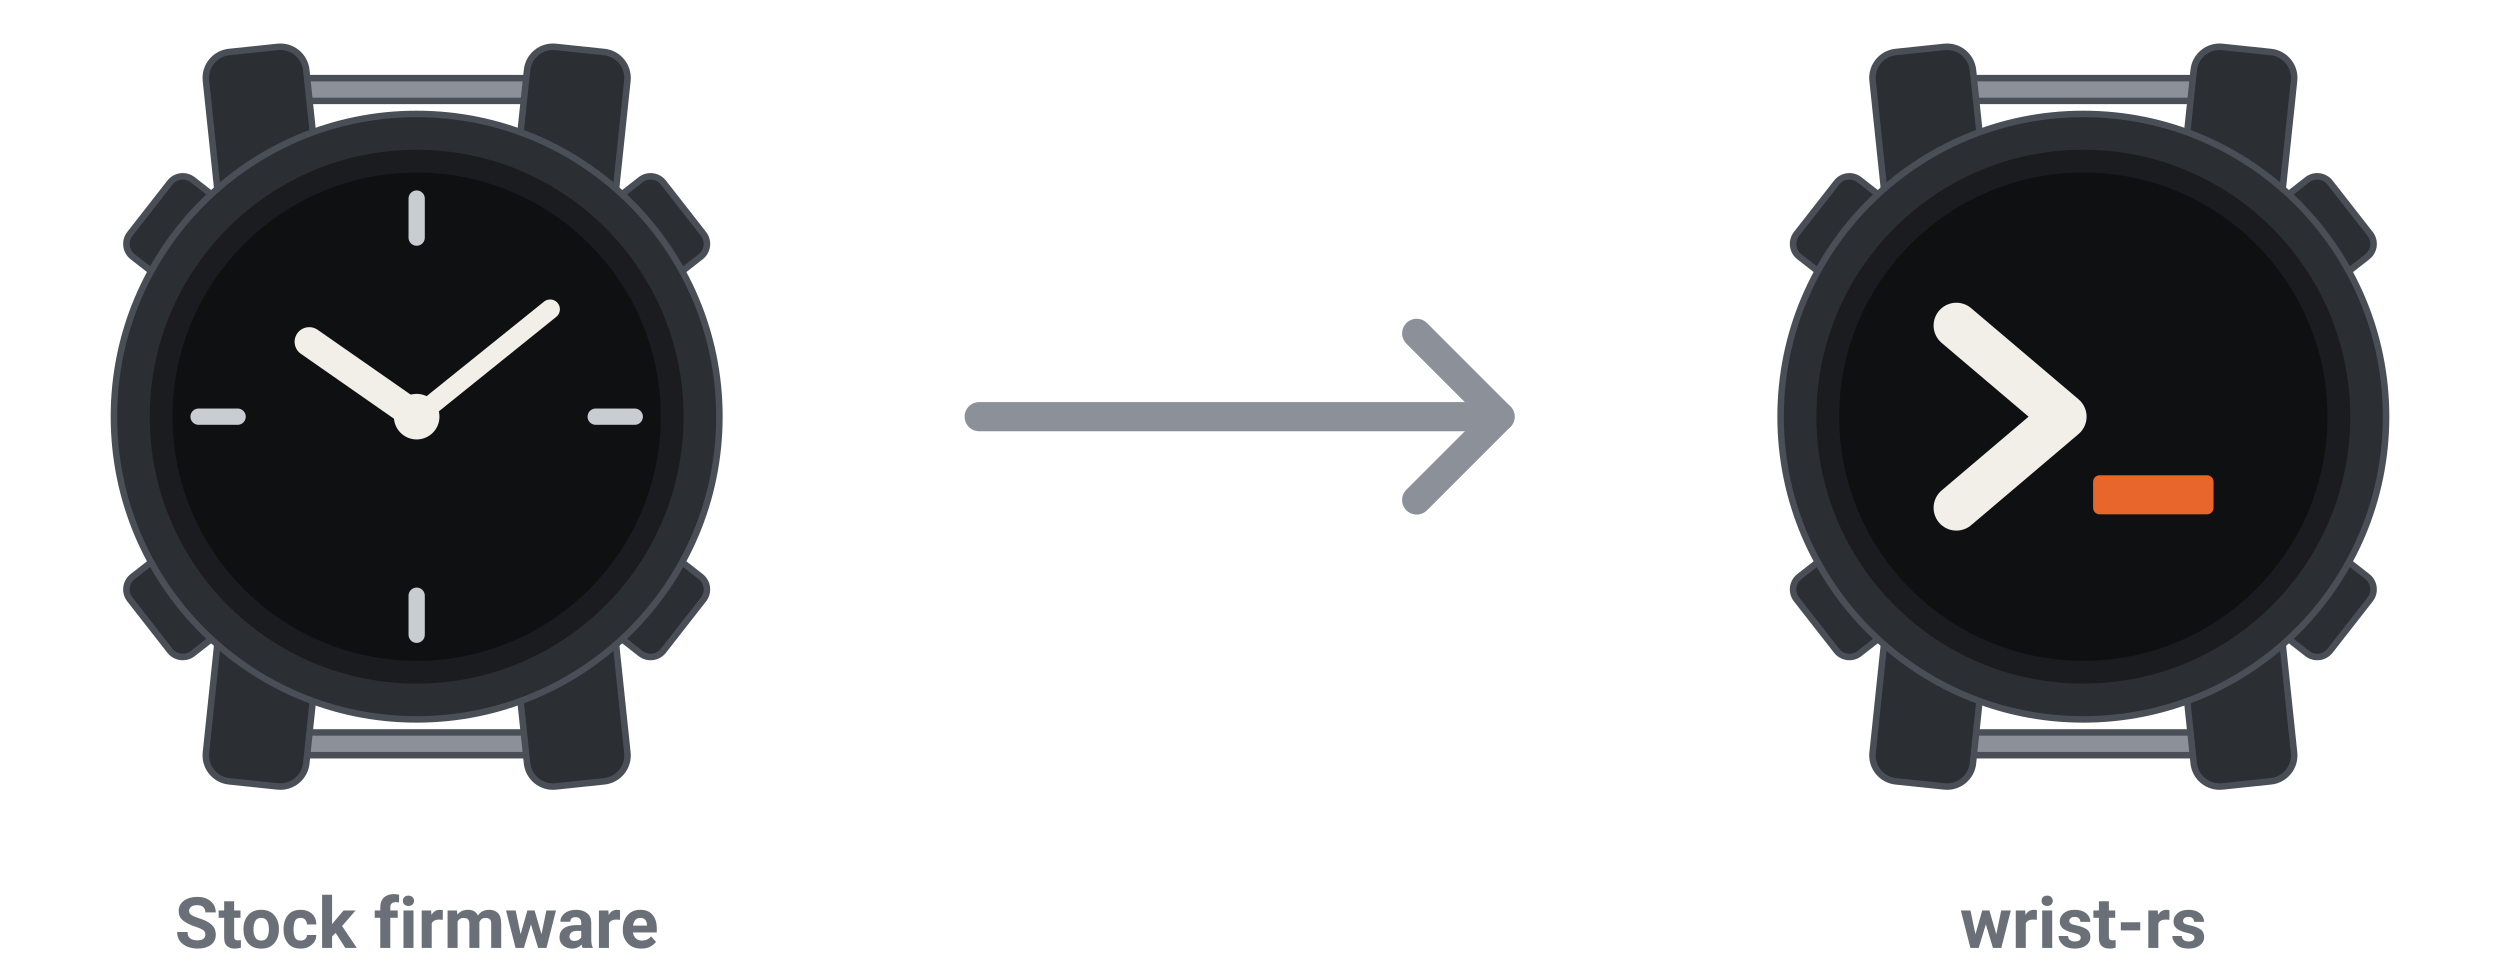
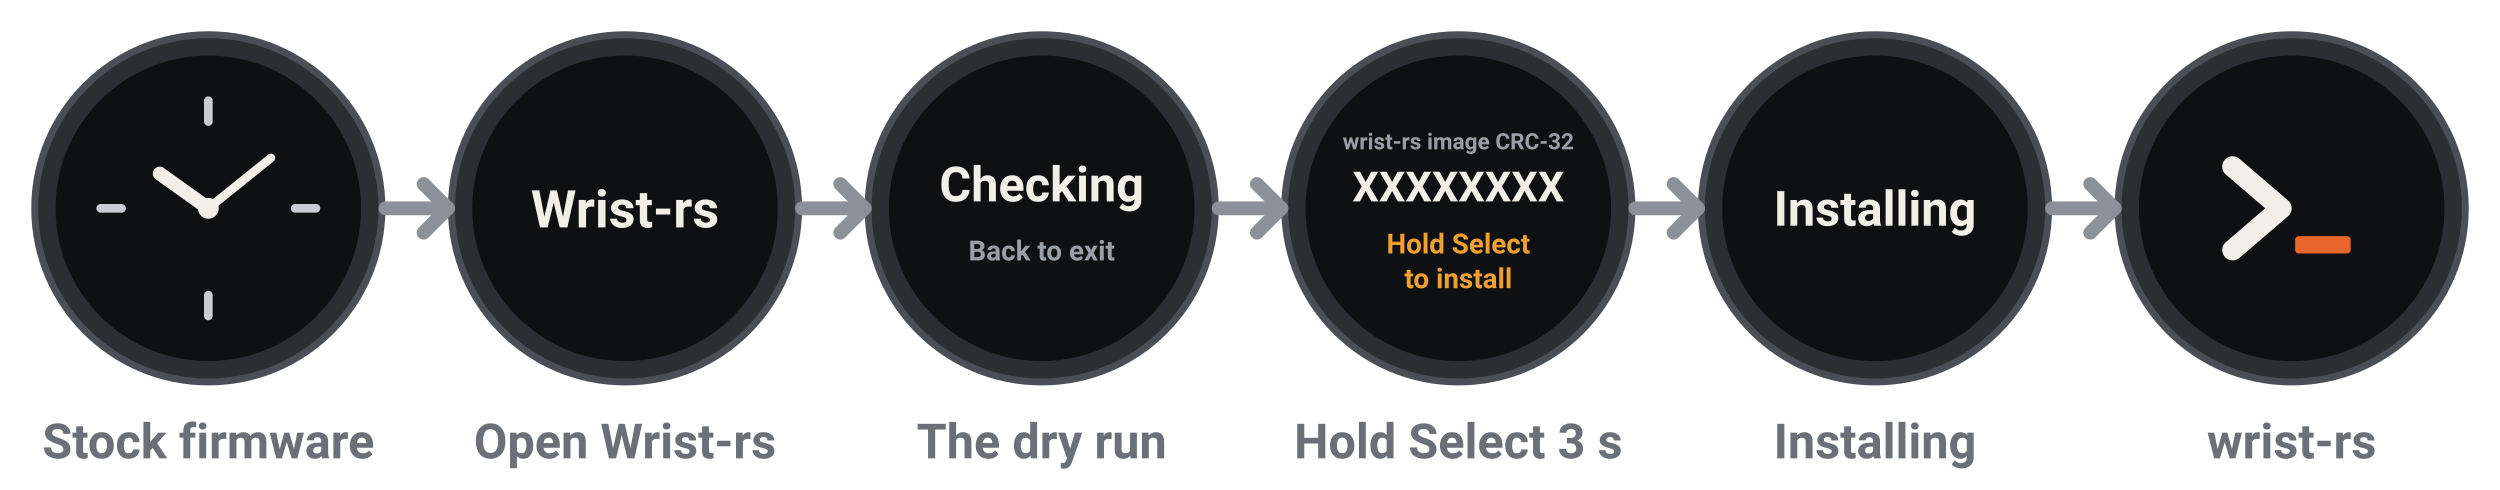
- <svg xmlns="http://www.w3.org/2000/svg" viewBox="0 0 1200 470" role="img" aria-label="From the stock firmware to wrist-rs">
-   <g transform="translate(0 0) scale(0.78125)">
-     <g stroke="#4A4F57" stroke-width="4">
-       <rect x="168" y="48" width="176" height="14" rx="7" fill="#8C9199" />
-       <rect x="168" y="450" width="176" height="14" rx="7" fill="#8C9199" />
+ <svg xmlns="http://www.w3.org/2000/svg" viewBox="0 0 1440 282" role="img" aria-label="From the stock firmware to wrist-rs: open Wrist-rs, its dry run, hold Select 3 s, Installing">
+   <g font-family="system-ui, -apple-system, Segoe UI, Roboto, sans-serif">
+     <g>
+       <circle cx="120" cy="120" r="100" fill="#2B2E33" stroke="#4A4F57" stroke-width="4" />
+       <circle cx="120" cy="120" r="88" fill="#0F1012" />
+       <g stroke="#C9CCD1" stroke-width="5" stroke-linecap="round">
+         <line x1="120" y1="58" x2="120" y2="70" />
+         <line x1="182" y1="120" x2="170" y2="120" />
+         <line x1="120" y1="182" x2="120" y2="170" />
+         <line x1="58" y1="120" x2="70" y2="120" />
+       </g>
+       <line x1="120" y1="120" x2="92" y2="100" stroke="#F2EFE9" stroke-width="8" stroke-linecap="round" />
+       <line x1="120" y1="120" x2="156" y2="91" stroke="#F2EFE9" stroke-width="5" stroke-linecap="round" />
+       <circle cx="120" cy="120" r="6" fill="#F2EFE9" />
    </g>
-     <g fill="#2B2E33" stroke="#4A4F57" stroke-width="4">
-       <rect x="132" y="30" width="62" height="140" rx="16" transform="rotate(-6 163 100)" />
-       <rect x="318" y="30" width="62" height="140" rx="16" transform="rotate(6 349 100)" />
-       <rect x="132" y="342" width="62" height="140" rx="16" transform="rotate(6 163 412)" />
-       <rect x="318" y="342" width="62" height="140" rx="16" transform="rotate(-6 349 412)" />
-       <rect x="48" y="226" width="44" height="60" rx="10" transform="rotate(38 256 256)" />
-       <rect x="48" y="226" width="44" height="60" rx="10" transform="rotate(-38 256 256)" />
-       <rect x="420" y="226" width="44" height="60" rx="10" transform="rotate(-38 256 256)" />
-       <rect x="420" y="226" width="44" height="60" rx="10" transform="rotate(38 256 256)" />
-       <circle cx="256" cy="256" r="186" />
+     <text x="120" y="264" font-size="28" font-weight="600" fill="#6B7078" text-anchor="middle">Stock firmware</text>
+     <g>
+       <circle cx="360" cy="120" r="100" fill="#2B2E33" stroke="#4A4F57" stroke-width="4" />
+       <circle cx="360" cy="120" r="88" fill="#0F1012" />
+       <text x="360" y="131" font-size="30" fill="#F2EFE9" font-weight="600" text-anchor="middle">Wrist-rs</text>
    </g>
-     <circle cx="256" cy="256" r="164" fill="#1A1C1F" />
-     <circle cx="256" cy="256" r="150" fill="#0F1012" />
-     <g stroke="#C9CCD1" stroke-width="10" stroke-linecap="round">
-       <line x1="256" y1="122" x2="256" y2="146" />
-       <line x1="390" y1="256" x2="366" y2="256" />
-       <line x1="256" y1="390" x2="256" y2="366" />
-       <line x1="122" y1="256" x2="146" y2="256" />
+     <text x="360" y="264" font-size="28" font-weight="600" fill="#6B7078" text-anchor="middle">Open Wrist-rs</text>
+     <g fill="none" stroke="#8C9199" stroke-width="8" stroke-linecap="round" stroke-linejoin="round">
+       <line x1="222" y1="120" x2="258" y2="120" />
+       <polyline points="244,106 258,120 244,134" />
    </g>
-     <line x1="256" y1="256" x2="190" y2="210" stroke="#F2EFE9" stroke-width="18" stroke-linecap="round" />
-     <line x1="256" y1="256" x2="338" y2="190" stroke="#F2EFE9" stroke-width="12" stroke-linecap="round" />
-     <circle cx="256" cy="256" r="14" fill="#F2EFE9" />
-   </g>
-   <g fill="none" stroke="#8C9199" stroke-width="14" stroke-linecap="round" stroke-linejoin="round">
-     <line x1="470" y1="200" x2="720" y2="200" />
-     <polyline points="680,160 720,200 680,240" />
-   </g>
-   <g transform="translate(800 0) scale(0.78125)">
-     <g stroke="#4A4F57" stroke-width="4">
-       <rect x="168" y="48" width="176" height="14" rx="7" fill="#8C9199" />
-       <rect x="168" y="450" width="176" height="14" rx="7" fill="#8C9199" />
+     <g>
+       <circle cx="600" cy="120" r="100" fill="#2B2E33" stroke="#4A4F57" stroke-width="4" />
+       <circle cx="600" cy="120" r="88" fill="#0F1012" />
+       <text x="600" y="116" font-size="28" fill="#F2EFE9" font-weight="600" text-anchor="middle">Checking</text>
+       <text x="600" y="150" font-size="16" fill="#9A9EA6" font-weight="600" text-anchor="middle">Back to exit</text>
    </g>
-     <g fill="#2B2E33" stroke="#4A4F57" stroke-width="4">
-       <rect x="132" y="30" width="62" height="140" rx="16" transform="rotate(-6 163 100)" />
-       <rect x="318" y="30" width="62" height="140" rx="16" transform="rotate(6 349 100)" />
-       <rect x="132" y="342" width="62" height="140" rx="16" transform="rotate(6 163 412)" />
-       <rect x="318" y="342" width="62" height="140" rx="16" transform="rotate(-6 349 412)" />
-       <rect x="48" y="226" width="44" height="60" rx="10" transform="rotate(38 256 256)" />
-       <rect x="48" y="226" width="44" height="60" rx="10" transform="rotate(-38 256 256)" />
-       <rect x="420" y="226" width="44" height="60" rx="10" transform="rotate(-38 256 256)" />
-       <rect x="420" y="226" width="44" height="60" rx="10" transform="rotate(38 256 256)" />
-       <circle cx="256" cy="256" r="186" />
+     <text x="600" y="264" font-size="28" font-weight="600" fill="#6B7078" text-anchor="middle">The dry run</text>
+     <g fill="none" stroke="#8C9199" stroke-width="8" stroke-linecap="round" stroke-linejoin="round">
+       <line x1="462" y1="120" x2="498" y2="120" />
+       <polyline points="484,106 498,120 484,134" />
    </g>
-     <circle cx="256" cy="256" r="164" fill="#1A1C1F" />
-     <circle cx="256" cy="256" r="150" fill="#0F1012" />
-     <polyline points="178,200 244,256 178,312" fill="none" stroke="#F2EFE9" stroke-width="28" stroke-linecap="round" stroke-linejoin="round" />
-     <rect x="262" y="292" width="74" height="24" rx="4" fill="#E8652B" />
-   </g>
-   <g font-family="system-ui, -apple-system, Segoe UI, Roboto, sans-serif" font-size="34" font-weight="600" fill="#6B7078" text-anchor="middle">
-     <text x="200" y="455">Stock firmware</text>
-     <text x="1000" y="455">wrist-rs</text>
+     <g>
+       <circle cx="840" cy="120" r="100" fill="#2B2E33" stroke="#4A4F57" stroke-width="4" />
+       <circle cx="840" cy="120" r="88" fill="#0F1012" />
+       <text x="840" y="86" font-size="13" fill="#9A9EA6" font-weight="600" text-anchor="middle">wrist-rs image CRC-32</text>
+       <text x="840" y="116" font-size="24" fill="#F2EFE9" font-weight="600" text-anchor="middle">XXXXXXXX</text>
+       <text x="840" y="146" font-size="16" fill="#F0A030" font-weight="600" text-anchor="middle">Hold Select</text>
+       <text x="840" y="166" font-size="16" fill="#F0A030" font-weight="600" text-anchor="middle">to install</text>
+     </g>
+     <text x="840" y="264" font-size="28" font-weight="600" fill="#6B7078" text-anchor="middle">Hold Select 3 s</text>
+     <g fill="none" stroke="#8C9199" stroke-width="8" stroke-linecap="round" stroke-linejoin="round">
+       <line x1="702" y1="120" x2="738" y2="120" />
+       <polyline points="724,106 738,120 724,134" />
+     </g>
+     <g>
+       <circle cx="1080" cy="120" r="100" fill="#2B2E33" stroke="#4A4F57" stroke-width="4" />
+       <circle cx="1080" cy="120" r="88" fill="#0F1012" />
+       <text x="1080" y="130" font-size="28" fill="#F2EFE9" font-weight="600" text-anchor="middle">Installing</text>
+     </g>
+     <text x="1080" y="264" font-size="28" font-weight="600" fill="#6B7078" text-anchor="middle">Installing</text>
+     <g fill="none" stroke="#8C9199" stroke-width="8" stroke-linecap="round" stroke-linejoin="round">
+       <line x1="942" y1="120" x2="978" y2="120" />
+       <polyline points="964,106 978,120 964,134" />
+     </g>
+     <g>
+       <circle cx="1320" cy="120" r="100" fill="#2B2E33" stroke="#4A4F57" stroke-width="4" />
+       <circle cx="1320" cy="120" r="88" fill="#0F1012" />
+       <polyline points="1286,96 1314,120 1286,144" fill="none" stroke="#F2EFE9" stroke-width="12" stroke-linecap="round" stroke-linejoin="round" />
+       <rect x="1322" y="136" width="32" height="10" rx="2" fill="#E8652B" />
+     </g>
+     <text x="1320" y="264" font-size="28" font-weight="600" fill="#6B7078" text-anchor="middle">wrist-rs</text>
+     <g fill="none" stroke="#8C9199" stroke-width="8" stroke-linecap="round" stroke-linejoin="round">
+       <line x1="1182" y1="120" x2="1218" y2="120" />
+       <polyline points="1204,106 1218,120 1204,134" />
+     </g>
  </g>
</svg>
